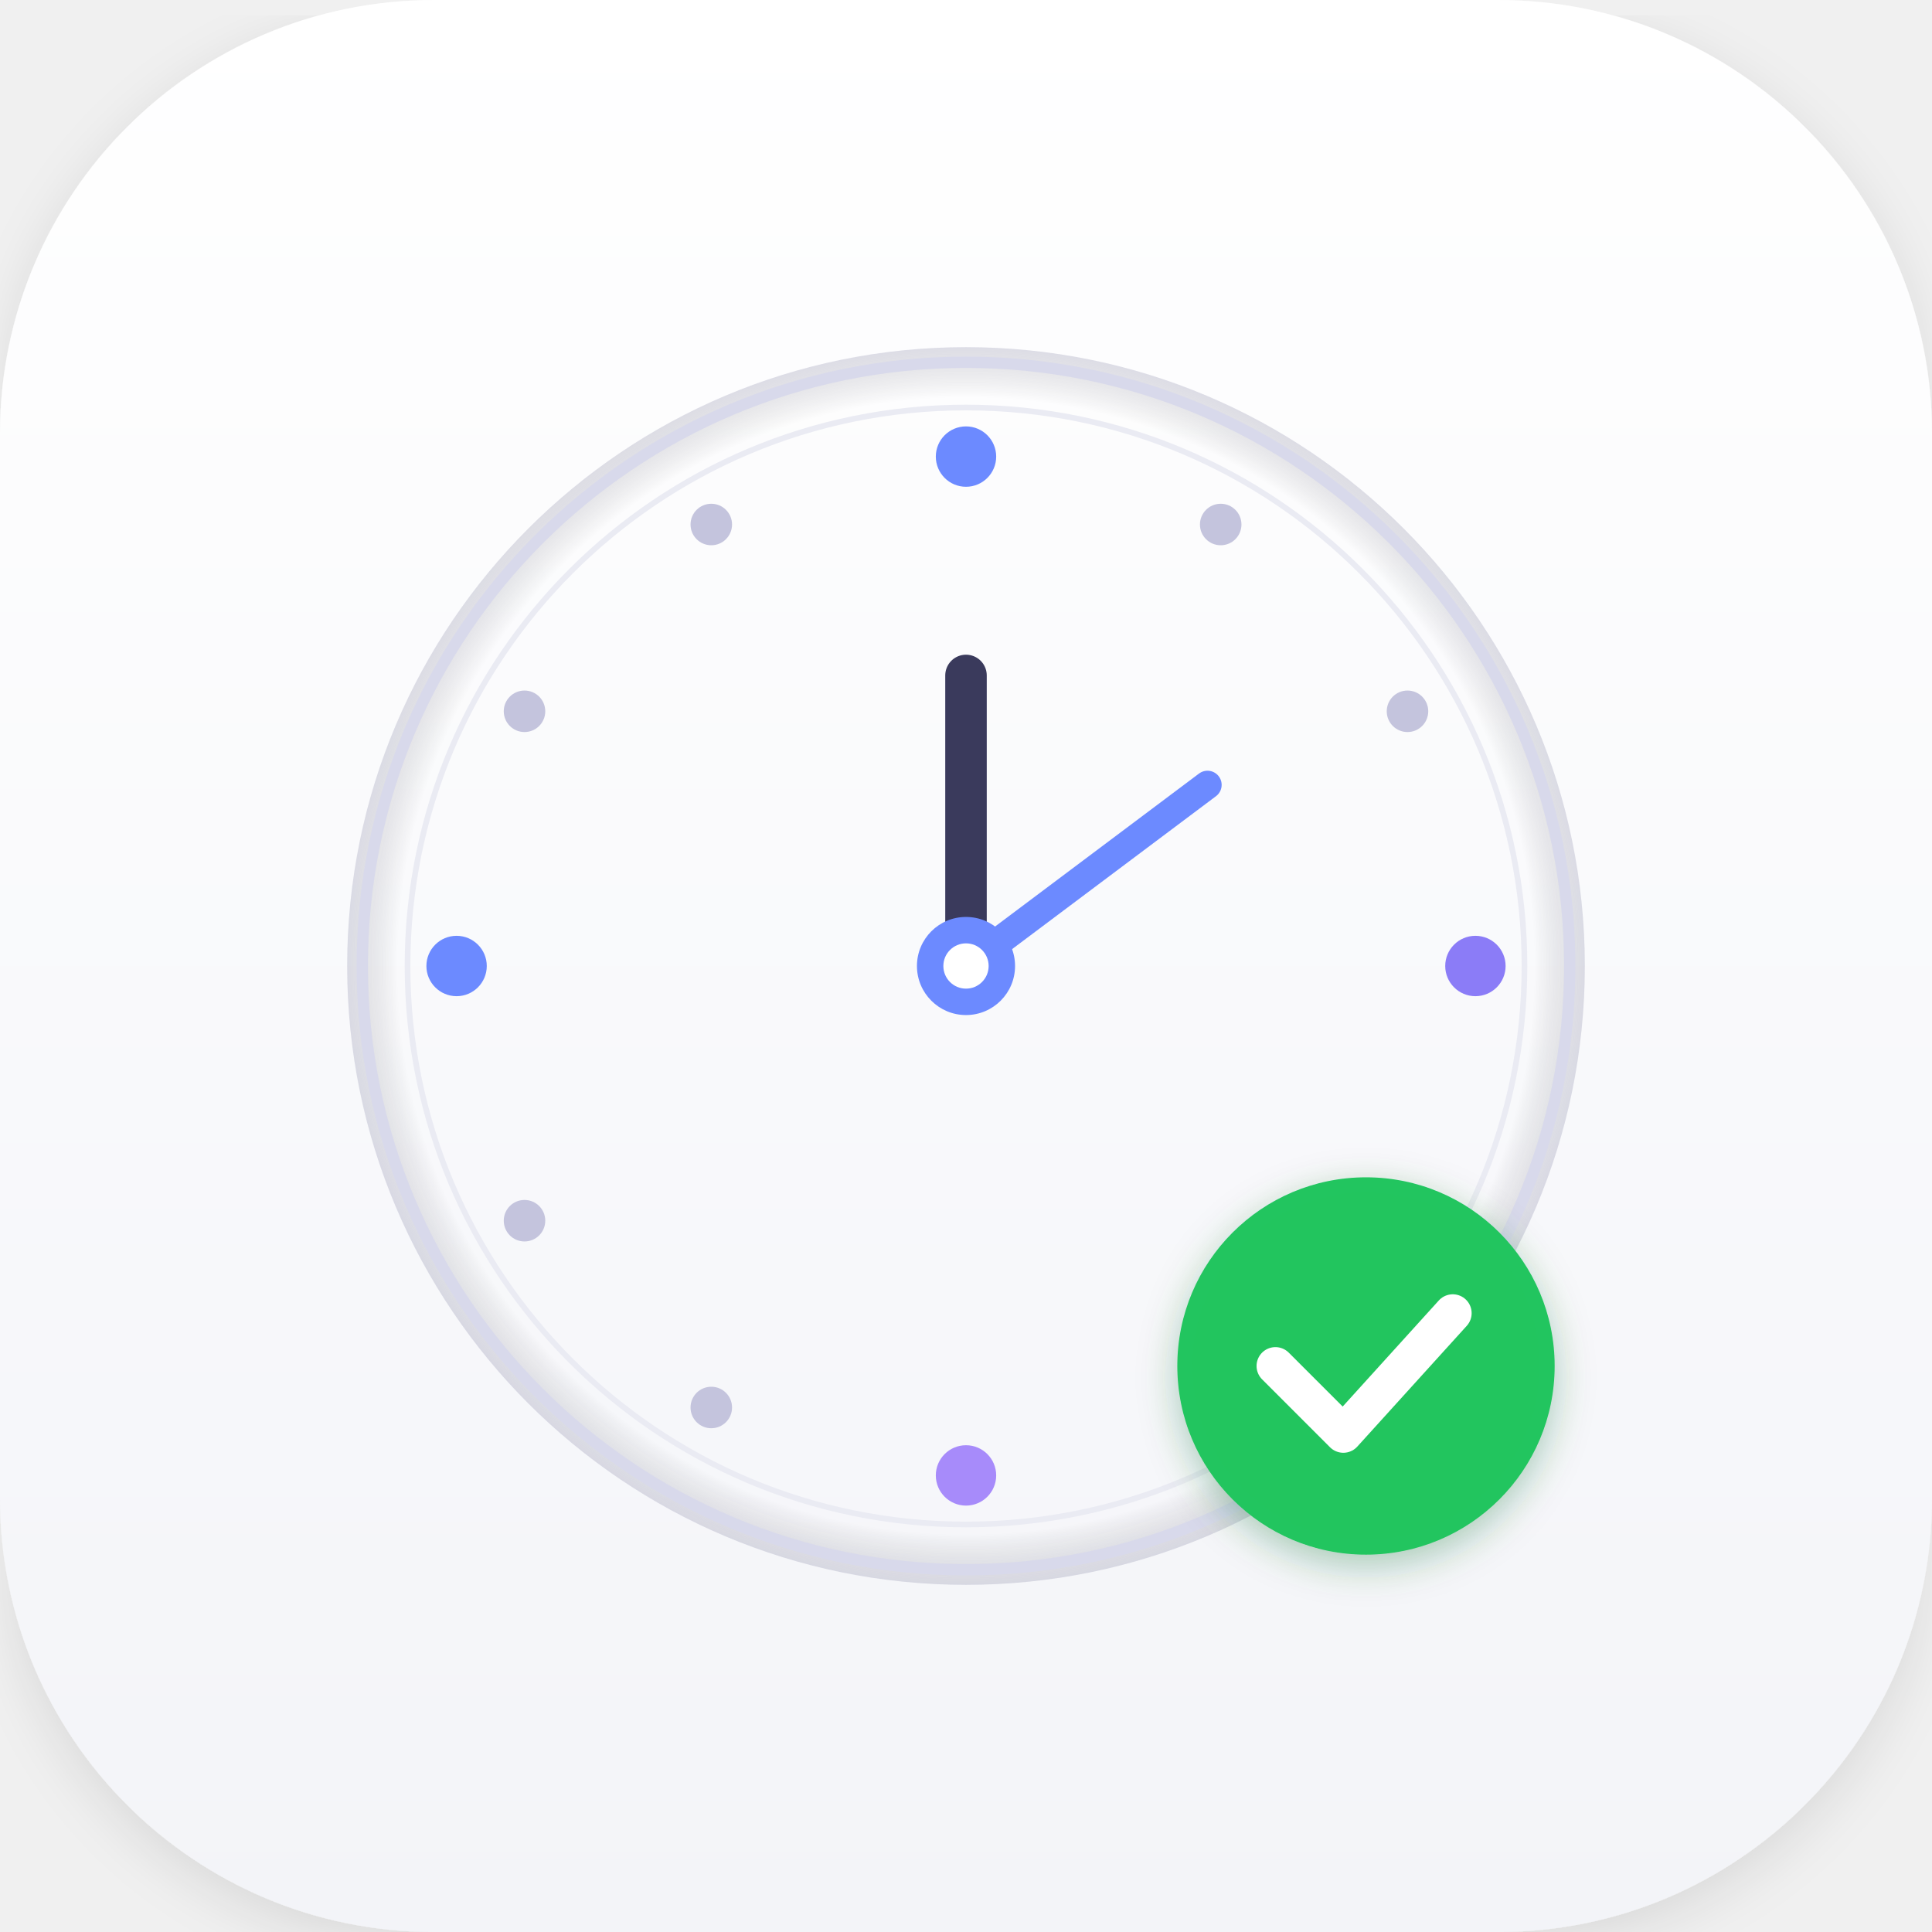
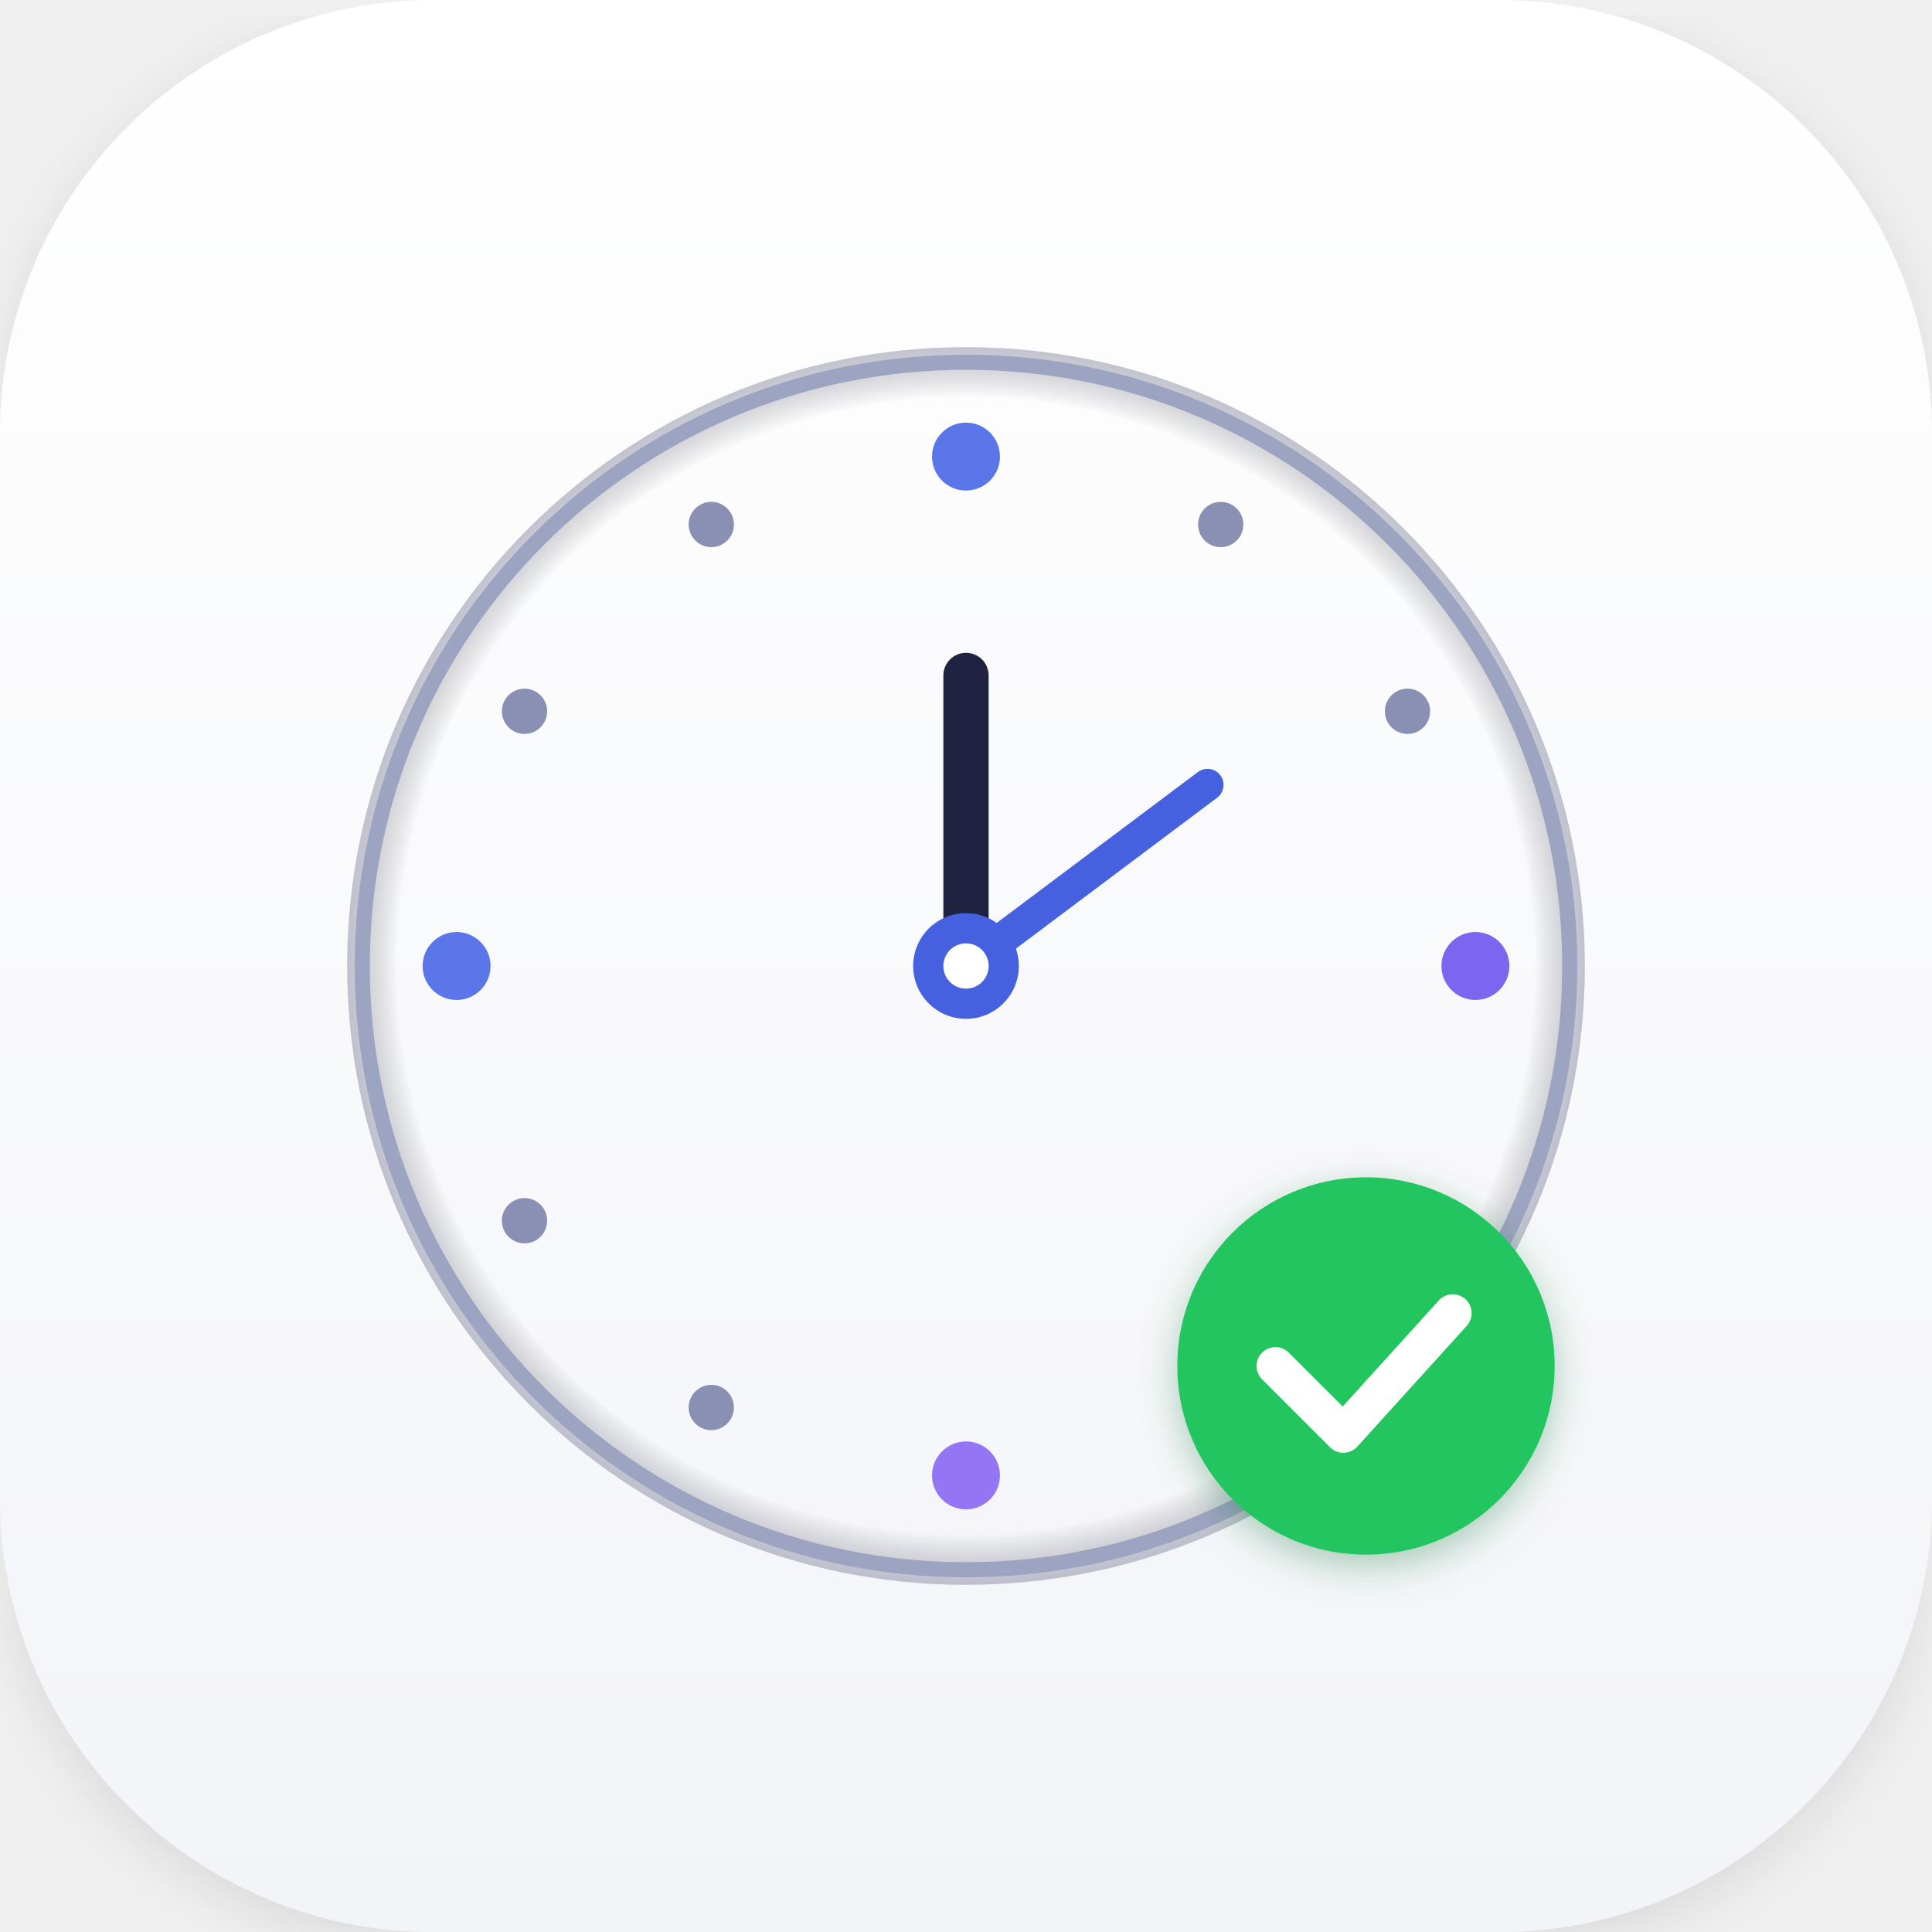
<svg xmlns="http://www.w3.org/2000/svg" viewBox="0 0 1024 1024">
  <defs>
    <linearGradient id="bg" x1="0%" y1="0%" x2="0%" y2="100%">
      <stop offset="0%" stop-color="#ffffff" />
      <stop offset="100%" stop-color="#f3f4f8" />
    </linearGradient>
    <linearGradient id="edgeShine" x1="0%" y1="0%" x2="0%" y2="100%">
      <stop offset="0%" stop-color="rgba(255,255,255,0.6)" />
      <stop offset="50%" stop-color="rgba(255,255,255,0)" />
    </linearGradient>
    <radialGradient id="bezel" cx="50%" cy="50%" r="50%">
      <stop offset="92%" stop-color="rgba(0,0,0,0)" />
-       <stop offset="100%" stop-color="rgba(80,80,120,0.18)" />
+       <stop offset="100%" stop-color="rgba(70,75,110,0.32)" />
    </radialGradient>
    <filter id="bgShadow" x="-5%" y="-5%" width="110%" height="115%">
      <feDropShadow dx="0" dy="8" stdDeviation="14" flood-color="#0f1224" flood-opacity="0.10" />
    </filter>
    <filter id="badgeShadow" x="-30%" y="-30%" width="160%" height="160%">
      <feDropShadow dx="0" dy="6" stdDeviation="10" flood-color="#0d6c2f" flood-opacity="0.32" />
    </filter>
  </defs>
  <rect width="1024" height="1024" rx="230" fill="url(#bg)" filter="url(#bgShadow)" />
  <rect width="1024" height="1024" rx="230" fill="url(#edgeShine)" opacity="0.5" />
  <circle cx="512" cy="512" r="328" fill="url(#bezel)" />
-   <circle cx="512" cy="512" r="320" fill="none" stroke="#d8d9eb" stroke-width="6" />
-   <circle cx="512" cy="512" r="296" fill="none" stroke="#eaebf3" stroke-width="3" />
-   <circle cx="512" cy="242" r="16" fill="#6c8aff" />
-   <circle cx="647" cy="278" r="11" fill="#c4c4dd" />
-   <circle cx="746" cy="377" r="11" fill="#c4c4dd" />
-   <circle cx="782" cy="512" r="16" fill="#8b7cf7" />
-   <circle cx="746" cy="647" r="11" fill="#c4c4dd" />
-   <circle cx="647" cy="746" r="11" fill="#c4c4dd" />
-   <circle cx="512" cy="782" r="16" fill="#a78bfa" />
-   <circle cx="377" cy="746" r="11" fill="#c4c4dd" />
-   <circle cx="278" cy="647" r="11" fill="#c4c4dd" />
-   <circle cx="242" cy="512" r="16" fill="#6c8aff" />
-   <circle cx="278" cy="377" r="11" fill="#c4c4dd" />
-   <circle cx="377" cy="278" r="11" fill="#c4c4dd" />
-   <line x1="512" y1="512" x2="512" y2="358" stroke="#3a3a5c" stroke-width="22" stroke-linecap="round" />
-   <line x1="512" y1="512" x2="640" y2="416" stroke="#6c8aff" stroke-width="15" stroke-linecap="round" />
-   <circle cx="512" cy="512" r="26" fill="#6c8aff" />
+   <circle cx="512" cy="512" r="320" fill="none" stroke="#9da4c2" stroke-width="8" />
+   <circle cx="512" cy="242" r="18" fill="#5b76e8" />
+   <circle cx="647" cy="278" r="12" fill="#8a90b3" />
+   <circle cx="746" cy="377" r="12" fill="#8a90b3" />
+   <circle cx="782" cy="512" r="18" fill="#7c66f0" />
+   <circle cx="746" cy="647" r="12" fill="#8a90b3" />
+   <circle cx="647" cy="746" r="12" fill="#8a90b3" />
+   <circle cx="512" cy="782" r="18" fill="#9476f5" />
+   <circle cx="377" cy="746" r="12" fill="#8a90b3" />
+   <circle cx="278" cy="647" r="12" fill="#8a90b3" />
+   <circle cx="242" cy="512" r="18" fill="#5b76e8" />
+   <circle cx="278" cy="377" r="12" fill="#8a90b3" />
+   <circle cx="377" cy="278" r="12" fill="#8a90b3" />
+   <line x1="512" y1="512" x2="512" y2="358" stroke="#1f2240" stroke-width="24" stroke-linecap="round" />
+   <line x1="512" y1="512" x2="640" y2="416" stroke="#4661e0" stroke-width="17" stroke-linecap="round" />
+   <circle cx="512" cy="512" r="28" fill="#4661e0" />
  <circle cx="512" cy="512" r="12" fill="white" />
  <circle cx="724" cy="724" r="100" fill="#22c55e" filter="url(#badgeShadow)" />
  <circle cx="724" cy="724" r="92" fill="#22c55e" />
  <polyline points="676,724 712,760 770,696" fill="none" stroke="white" stroke-width="20" stroke-linecap="round" stroke-linejoin="round" />
</svg>
